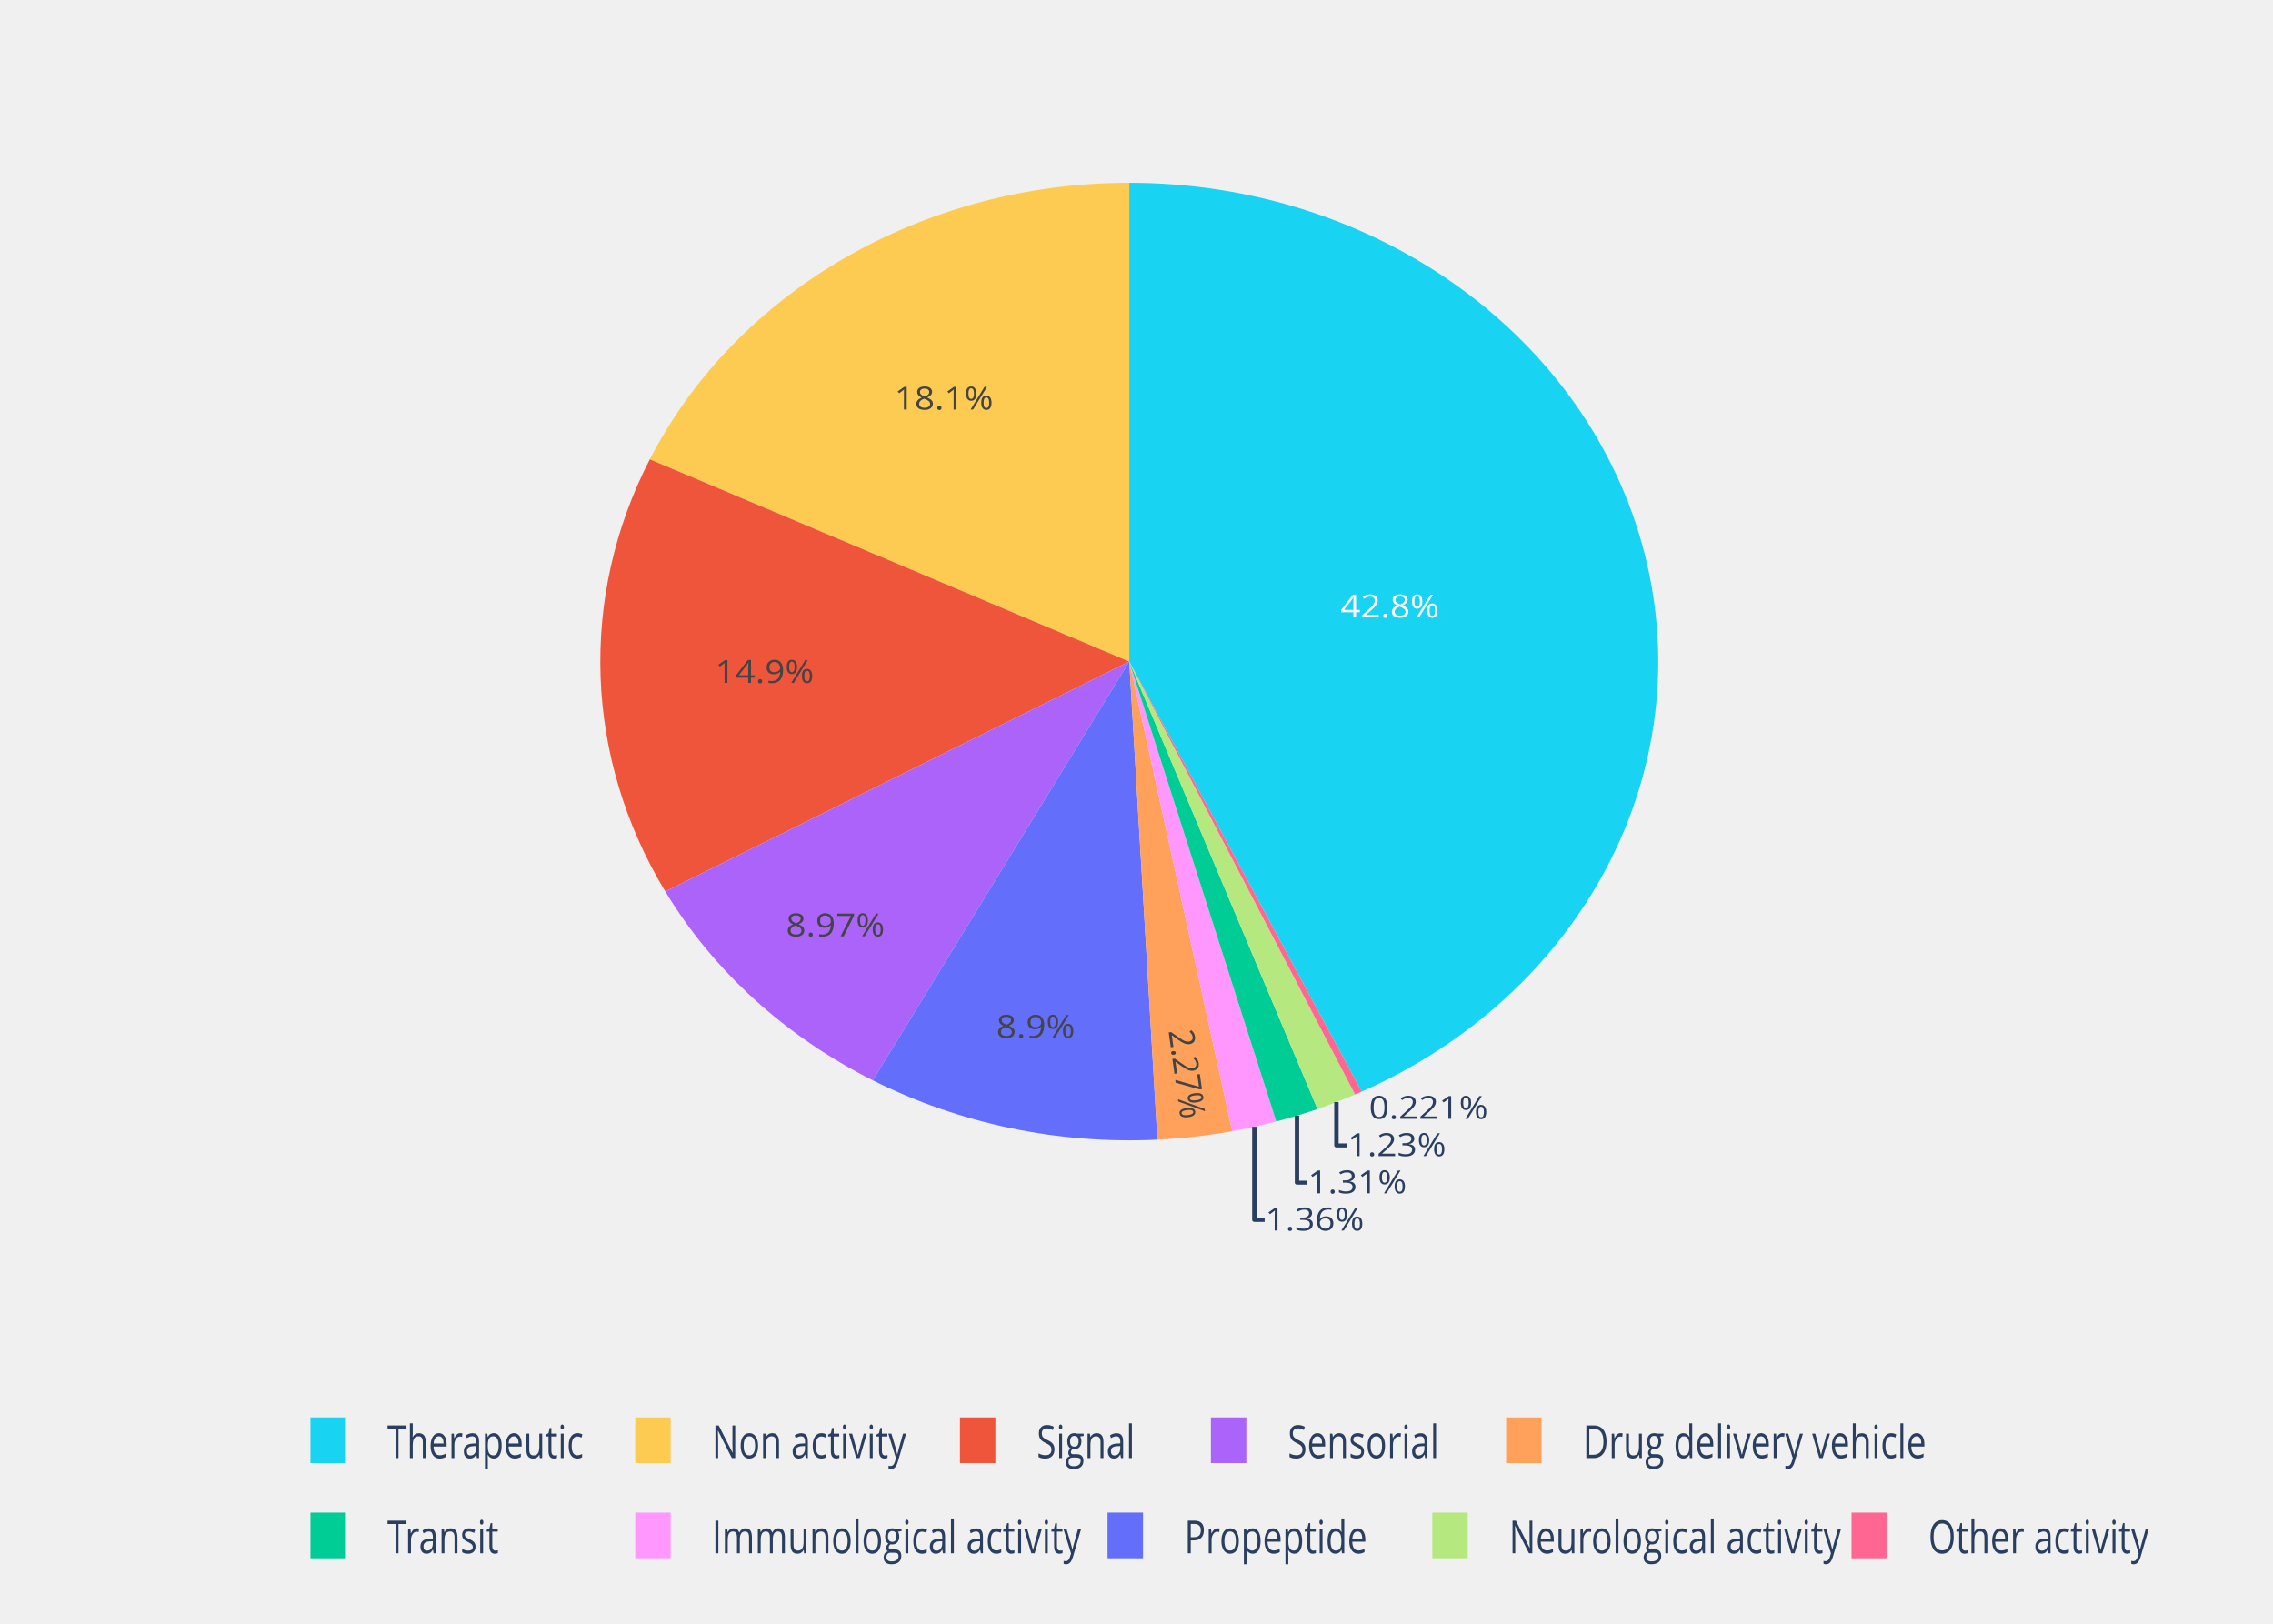
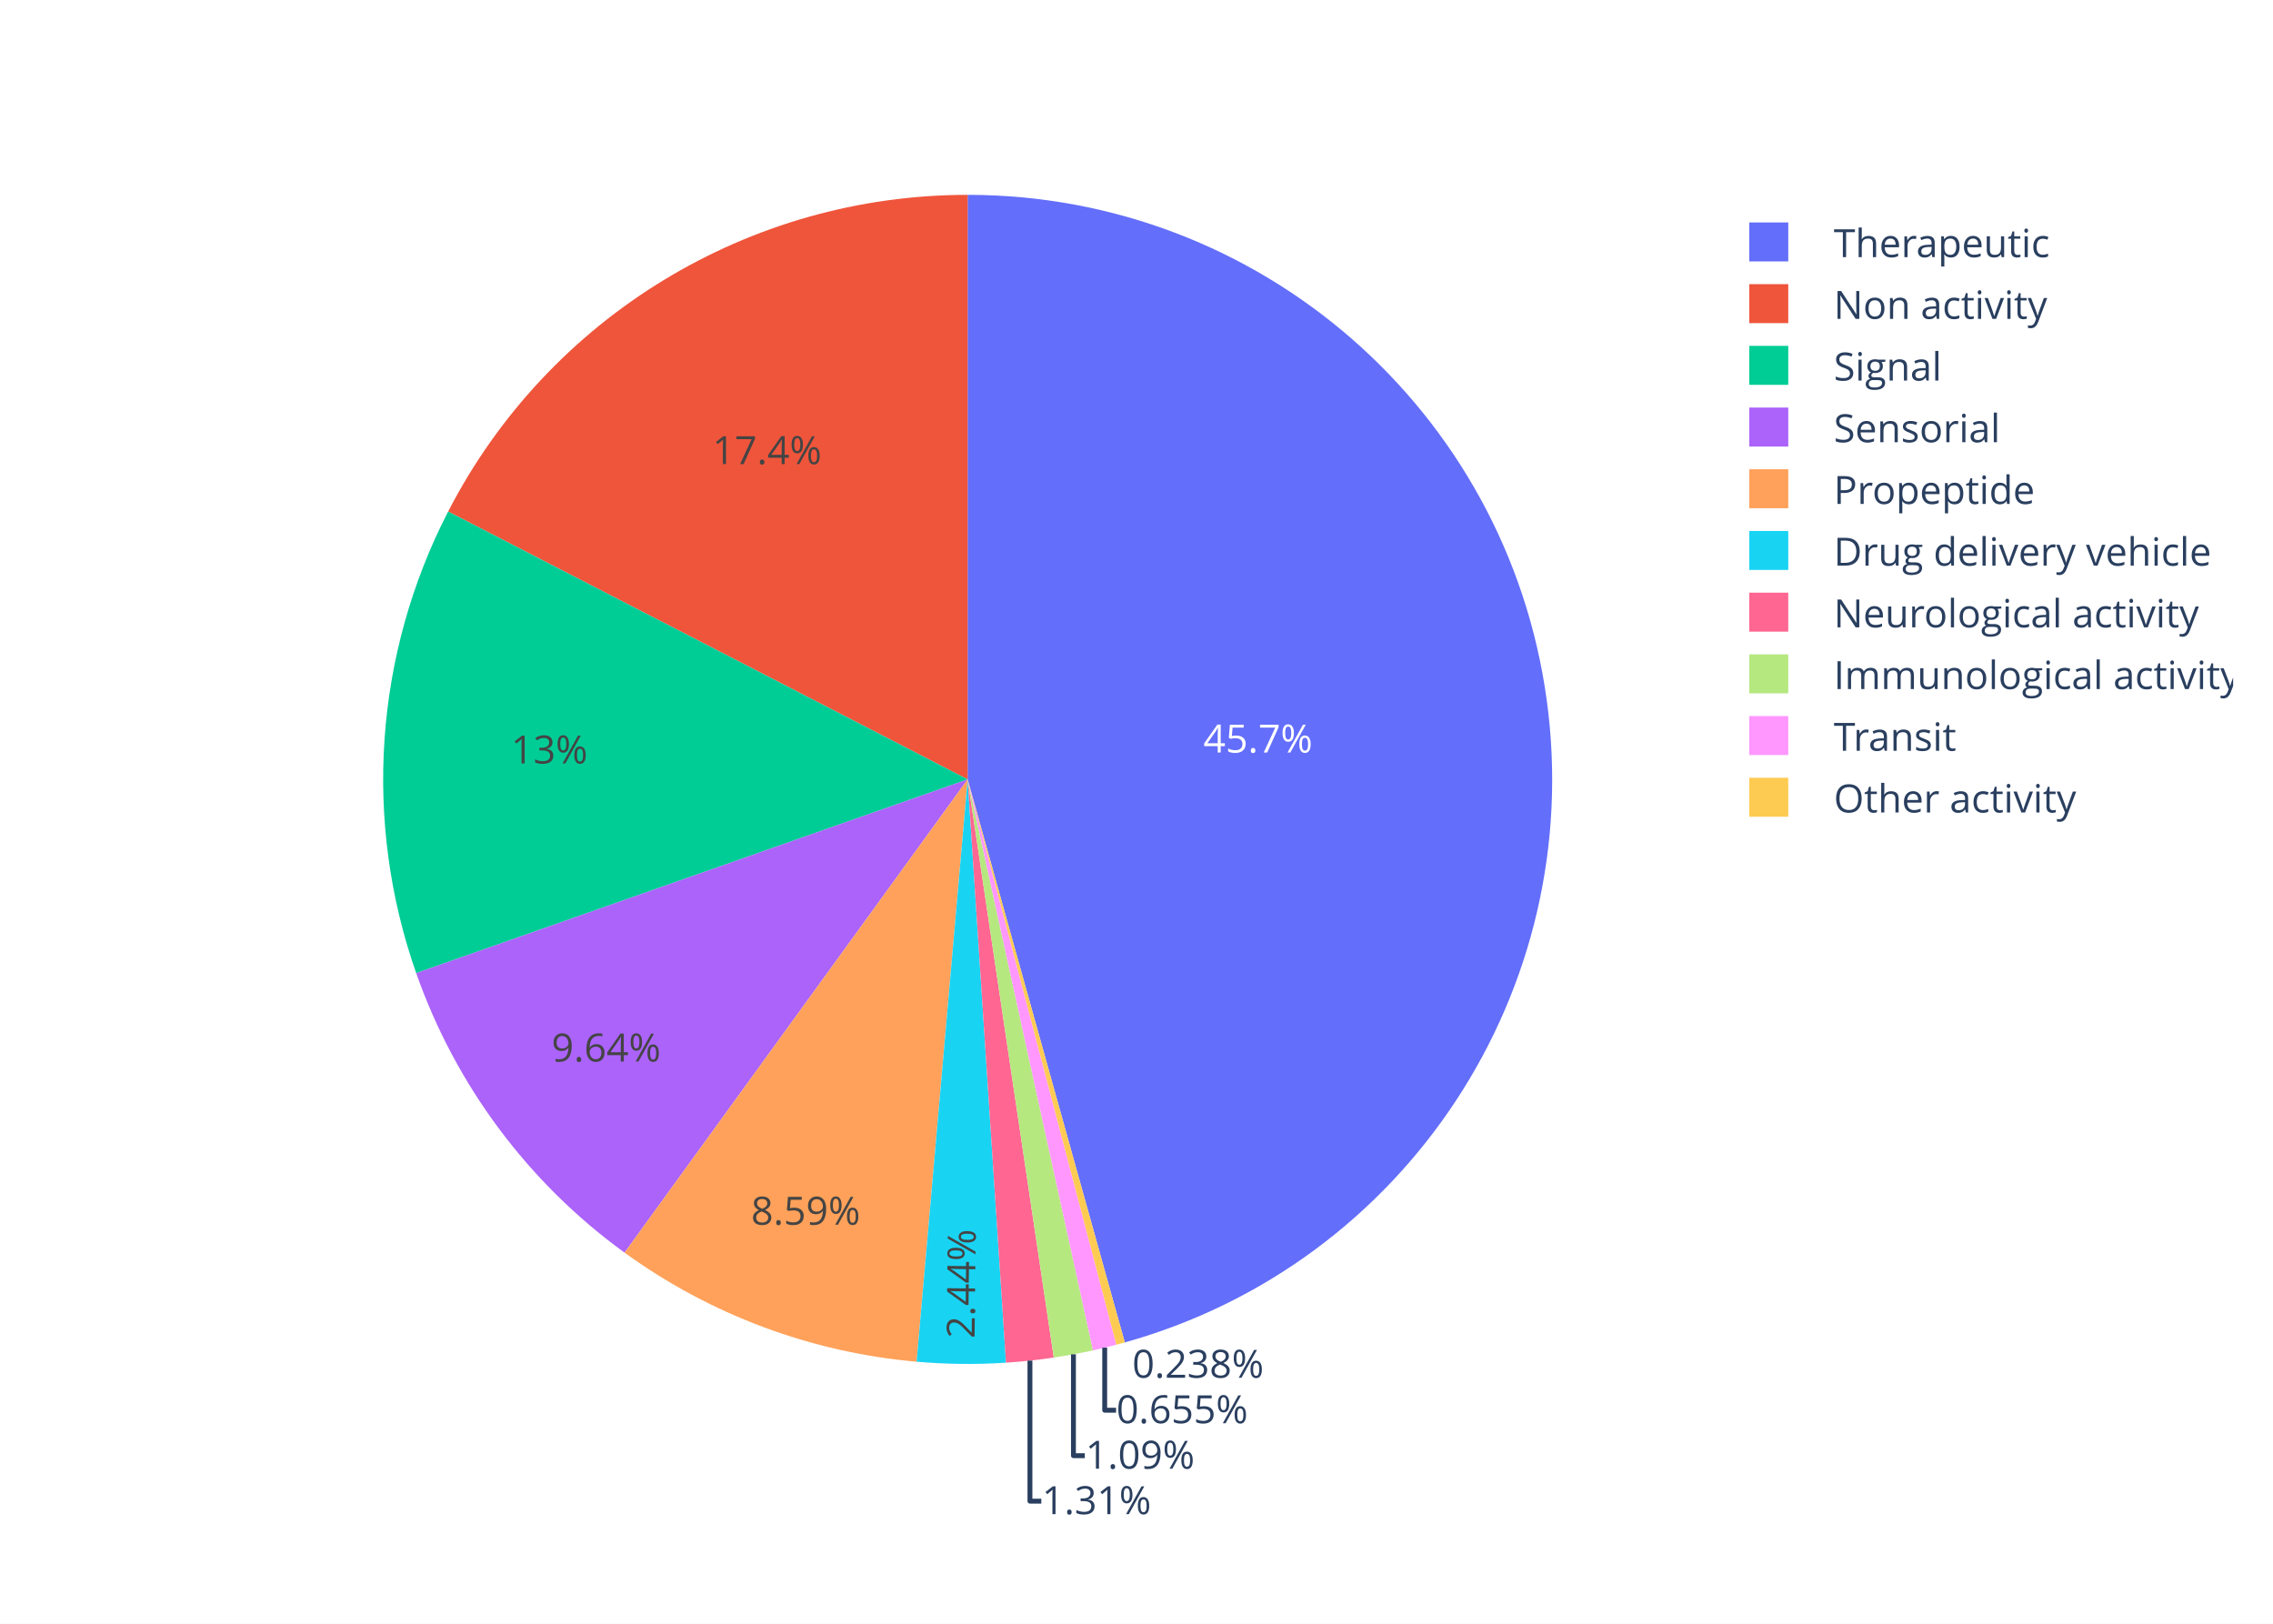
- <svg xmlns="http://www.w3.org/2000/svg" width="210mm" height="150mm" viewBox="0 0 210 145" version="1.1" id="svg808">
-   <defs id="defs802">
-     <clipPath id="legend5e35d3">
-       <rect width="163" height="200" x="0" y="0" id="rect125" />
+ <svg xmlns="http://www.w3.org/2000/svg" class="main-svg" width="700" height="500" style="" viewBox="0 0 700 500">
+   <rect x="0" y="0" width="700" height="500" style="fill: rgb(255, 255, 255); fill-opacity: 1;" />
+   <defs id="defs-9faa52">
+     <g class="clips" />
+     <g class="gradients" />
+   </defs>
+   <g class="bglayer" />
+   <g class="layer-below">
+     <g class="imagelayer" />
+     <g class="shapelayer" />
+   </g>
+   <g class="cartesianlayer" />
+   <g class="polarlayer" />
+   <g class="ternarylayer" />
+   <g class="geolayer" />
+   <g class="funnelarealayer" />
+   <g class="pielayer">
+     <g class="trace" stroke-linejoin="round" style="opacity: 1;">
+       <g class="slice">
+         <path class="surface" d="M298,240l0,-180a180,180 0 0 1 48.396,353.372Z" style="pointer-events: all; stroke-width: 0; fill: rgb(99, 110, 250); fill-opacity: 1; stroke: rgb(68, 68, 68); stroke-opacity: 1;" />
+         <g class="slicetext">
+           <text data-notex="1" class="slicetext" transform="translate(387.4178,231.7314)" text-anchor="middle" x="0" y="0" style="font-family: 'Open Sans', verdana, arial, sans-serif; font-size: 12px; fill: rgb(255, 255, 255); fill-opacity: 1; white-space: pre;">45.7%</text>
+         </g>
+       </g>
+       <g class="slice">
+         <path class="surface" d="M298,240l-159.99,-82.482a180,180 0 0 1 159.99,-97.518Z" style="pointer-events: all; stroke-width: 0; fill: rgb(239, 85, 59); fill-opacity: 1; stroke: rgb(68, 68, 68); stroke-opacity: 1;" />
+         <g class="slicetext">
+           <text data-notex="1" class="slicetext" transform="translate(236.2207,142.9133)" text-anchor="middle" x="0" y="0" style="font-family: 'Open Sans', verdana, arial, sans-serif; font-size: 12px; fill: rgb(68, 68, 68); fill-opacity: 1; white-space: pre;">17.4%</text>
+         </g>
+       </g>
+       <g class="slice">
+         <path class="surface" d="M298,240l-169.826,59.658a180,180 0 0 1 9.836,-142.14Z" style="pointer-events: all; stroke-width: 0; fill: rgb(0, 204, 150); fill-opacity: 1; stroke: rgb(68, 68, 68); stroke-opacity: 1;" />
+         <g class="slicetext">
+           <text data-notex="1" class="slicetext" transform="translate(169.1831,235.0971)" text-anchor="middle" x="0" y="0" style="font-family: 'Open Sans', verdana, arial, sans-serif; font-size: 12px; fill: rgb(68, 68, 68); fill-opacity: 1; white-space: pre;">13%</text>
+         </g>
+       </g>
+       <g class="slice">
+         <path class="surface" d="M298,240l-105.664,145.723a180,180 0 0 1 -64.162,-86.065Z" style="pointer-events: all; stroke-width: 0; fill: rgb(171, 99, 250); fill-opacity: 1; stroke: rgb(68, 68, 68); stroke-opacity: 1;" />
+         <g class="slicetext">
+           <text data-notex="1" class="slicetext" transform="translate(186.6736,326.8728)" text-anchor="middle" x="0" y="0" style="font-family: 'Open Sans', verdana, arial, sans-serif; font-size: 12px; fill: rgb(68, 68, 68); fill-opacity: 1; white-space: pre;">9.64%</text>
+         </g>
+       </g>
+       <g class="slice">
+         <path class="surface" d="M298,240l-15.717,179.313a180,180 0 0 1 -89.947,-33.59Z" style="pointer-events: all; stroke-width: 0; fill: rgb(255, 161, 90); fill-opacity: 1; stroke: rgb(68, 68, 68); stroke-opacity: 1;" />
+         <g class="slicetext">
+           <text data-notex="1" class="slicetext" transform="translate(248.1233,377.1214)" text-anchor="middle" x="0" y="0" style="font-family: 'Open Sans', verdana, arial, sans-serif; font-size: 12px; fill: rgb(68, 68, 68); fill-opacity: 1; white-space: pre;">8.59%</text>
+         </g>
+       </g>
+       <g class="slice">
+         <path class="surface" d="M298,240l11.815,179.612a180,180 0 0 1 -27.531,-0.299Z" style="pointer-events: all; stroke-width: 0; fill: rgb(25, 211, 243); fill-opacity: 1; stroke: rgb(68, 68, 68); stroke-opacity: 1;" />
+         <g class="slicetext">
+           <text data-notex="1" class="slicetext" transform="translate(300.3114,395.3408)rotate(-89.3771)" text-anchor="middle" x="0" y="0" style="font-family: 'Open Sans', verdana, arial, sans-serif; font-size: 12px; fill: rgb(68, 68, 68); fill-opacity: 1; white-space: pre;">2.44%</text>
+         </g>
+       </g>
+       <g class="slice">
+         <path class="surface" d="M298,240l26.52,178.036a180,180 0 0 1 -14.705,1.576Z" style="pointer-events: all; stroke-width: 0; fill: rgb(255, 102, 146); fill-opacity: 1; stroke: rgb(68, 68, 68); stroke-opacity: 1;" />
+         <g class="slicetext">
+           <text data-notex="1" class="slicetext" transform="translate(337.6992,466.2499)" text-anchor="middle" x="0" y="0" style="font-family: 'Open Sans', verdana, arial, sans-serif; font-size: 12px; fill: rgb(42, 63, 95); fill-opacity: 1; white-space: pre;">1.31%</text>
+         </g>
+         <path class="textline" stroke-width="1.5" d="M317.184,418.975V462.25h3.5" fill="none" style="stroke: rgb(42, 63, 95); stroke-opacity: 1;" />
+       </g>
+       <g class="slice">
+         <path class="surface" d="M298,240l38.601,175.812a180,180 0 0 1 -12.081,2.223Z" style="pointer-events: all; stroke-width: 0; fill: rgb(182, 232, 128); fill-opacity: 1; stroke: rgb(68, 68, 68); stroke-opacity: 1;" />
+         <g class="slicetext">
+           <text data-notex="1" class="slicetext" transform="translate(351.0953,452.2499)" text-anchor="middle" x="0" y="0" style="font-family: 'Open Sans', verdana, arial, sans-serif; font-size: 12px; fill: rgb(42, 63, 95); fill-opacity: 1; white-space: pre;">1.09%</text>
+         </g>
+         <path class="textline" stroke-width="1.5" d="M330.58,417.027V448.25h3.5" fill="none" style="stroke: rgb(42, 63, 95); stroke-opacity: 1;" />
+       </g>
+       <g class="slice">
+         <path class="surface" d="M298,240l45.797,174.077a180,180 0 0 1 -7.195,1.736Z" style="pointer-events: all; stroke-width: 0; fill: rgb(255, 151, 255); fill-opacity: 1; stroke: rgb(68, 68, 68); stroke-opacity: 1;" />
+         <g class="slicetext">
+           <text data-notex="1" class="slicetext" transform="translate(364.0673,438.2499)" text-anchor="middle" x="0" y="0" style="font-family: 'Open Sans', verdana, arial, sans-serif; font-size: 12px; fill: rgb(42, 63, 95); fill-opacity: 1; white-space: pre;">0.655%</text>
+         </g>
+         <path class="textline" stroke-width="1.5" d="M340.208,414.981V434.25h3.5" fill="none" style="stroke: rgb(42, 63, 95); stroke-opacity: 1;" />
+       </g>
+       <g class="slice">
+         <path class="surface" d="M298,240l48.396,173.372a180,180 0 0 1 -2.599,0.705Z" style="pointer-events: all; stroke-width: 0; fill: rgb(254, 203, 82); fill-opacity: 1; stroke: rgb(68, 68, 68); stroke-opacity: 1;" />
+         <g class="slicetext">
+           <text data-notex="1" class="slicetext" transform="translate(368.9569,424.2499)" text-anchor="middle" x="0" y="0" style="font-family: 'Open Sans', verdana, arial, sans-serif; font-size: 12px; fill: rgb(42, 63, 95); fill-opacity: 1; white-space: pre;">0.238%</text>
+         </g>
+       </g>
+     </g>
+   </g>
+   <g class="treemaplayer" />
+   <g class="sunburstlayer" />
+   <g class="glimages" />
+   <defs id="topdefs-9faa52">
+     <g class="clips" />
+     <clipPath id="legend9faa52">
+       <rect width="163" height="200" x="0" y="0" />
    </clipPath>
  </defs>
-   <g id="layer1">
-     <g class="pielayer" id="g115" transform="matrix(0.2715043,0,0,0.2457092,23.42321,-0.3568943)">
-       <g class="trace" stroke-linejoin="round" style="opacity:1" id="g113">
-         <g class="slice" id="g33">
-           <path class="surface" d="M 298,240 V 60 a 180,180 0 0 1 79.099,341.689 z" style="fill:#19d3f3;fill-opacity:1;stroke:#444444;stroke-width:0;stroke-opacity:1" id="path27" />
-           <g class="slicetext" id="g31">
-             <text data-notex="1" class="slicetext" transform="translate(386.6614,223.4374)" text-anchor="middle" x="0" y="0" style="font-size:12px;font-family:'Open Sans', verdana, arial, sans-serif;white-space:pre;fill:#ffffff;fill-opacity:1" id="text29">42.8%</text>
-           </g>
-         </g>
-         <g class="slice" id="g41">
-           <path class="surface" d="M 298,240 134.843,163.975 A 180,180 0 0 1 298,60 Z" style="fill:#fecb52;fill-opacity:1;stroke:#444444;stroke-width:0;stroke-opacity:1" id="path35" />
-           <g class="slicetext" id="g39">
-             <text data-notex="1" class="slicetext" transform="translate(234.9153,145.2652)" text-anchor="middle" x="0" y="0" style="font-size:12px;font-family:'Open Sans', verdana, arial, sans-serif;white-space:pre;fill:#444444;fill-opacity:1" id="text37">18.1%</text>
-           </g>
-         </g>
-         <g class="slice" id="g49">
-           <path class="surface" d="M 298,240 140.114,326.441 A 180,180 0 0 1 134.843,163.975 Z" style="fill:#ef553b;fill-opacity:1;stroke:#444444;stroke-width:0;stroke-opacity:1" id="path43" />
-           <g class="slicetext" id="g47">
-             <text data-notex="1" class="slicetext" transform="translate(173.8943,248.0213)" text-anchor="middle" x="0" y="0" style="font-size:12px;font-family:'Open Sans', verdana, arial, sans-serif;white-space:pre;fill:#444444;fill-opacity:1" id="text45">14.9%</text>
-           </g>
-         </g>
-         <g class="slice" id="g57">
-           <path class="surface" d="M 298,240 210.745,397.437 A 180,180 0 0 1 140.114,326.441 Z" style="fill:#ab63fa;fill-opacity:1;stroke:#444444;stroke-width:0;stroke-opacity:1" id="path51" />
-           <g class="slicetext" id="g55">
-             <text data-notex="1" class="slicetext" transform="translate(198.0008,343.3209)" text-anchor="middle" x="0" y="0" style="font-size:12px;font-family:'Open Sans', verdana, arial, sans-serif;white-space:pre;fill:#444444;fill-opacity:1" id="text53">8.97%</text>
-           </g>
-         </g>
-         <g class="slice" id="g65">
-           <path class="surface" d="m 298,240 9.575,179.745 a 180,180 0 0 1 -96.83,-22.308 z" style="fill:#636efa;fill-opacity:1;stroke:#444444;stroke-width:0;stroke-opacity:1" id="path59" />
-           <g class="slicetext" id="g63">
-             <text data-notex="1" class="slicetext" transform="translate(266.1669,381.463)" text-anchor="middle" x="0" y="0" style="font-size:12px;font-family:'Open Sans', verdana, arial, sans-serif;white-space:pre;fill:#444444;fill-opacity:1" id="text61">8.9%</text>
-           </g>
-         </g>
-         <g class="slice" id="g73">
-           <path class="surface" d="m 298,240 35.036,176.557 a 180,180 0 0 1 -25.462,3.188 z" style="fill:#ffa15a;fill-opacity:1;stroke:#444444;stroke-width:0;stroke-opacity:1" id="path67" />
-           <g class="slicetext" id="g71">
-             <text data-notex="1" class="slicetext" transform="rotate(82.8634,-67.35068,375.3334)" text-anchor="middle" x="0" y="0" style="font-size:12px;font-family:'Open Sans', verdana, arial, sans-serif;white-space:pre;fill:#444444;fill-opacity:1" id="text69">2.27%</text>
-           </g>
-         </g>
-         <g class="slice" id="g83">
-           <path class="surface" d="m 298,240 50.014,172.912 a 180,180 0 0 1 -14.978,3.645 z" style="fill:#ff97ff;fill-opacity:1;stroke:#444444;stroke-width:0;stroke-opacity:1" id="path75" />
-           <g class="slicetext" id="g79">
-             <text data-notex="1" class="slicetext" transform="translate(361.08,453.9214)" text-anchor="middle" x="0" y="0" style="font-size:12px;font-family:'Open Sans', verdana, arial, sans-serif;white-space:pre;fill:#2a3f5f;fill-opacity:1" id="text77">1.36%</text>
-           </g>
-           <path class="textline" stroke-width="1.5" d="m 340.564,414.895 v 35.026 h 3.5" fill="none" style="stroke:#2a3f5f;stroke-opacity:1" id="path81" />
-         </g>
-         <g class="slice" id="g93">
-           <path class="surface" d="m 298,240 64.039,168.223 a 180,180 0 0 1 -14.024,4.689 z" style="fill:#00cc96;fill-opacity:1;stroke:#444444;stroke-width:0;stroke-opacity:1" id="path85" />
-           <g class="slicetext" id="g89">
-             <text data-notex="1" class="slicetext" transform="translate(375.5901,439.9214)" text-anchor="middle" x="0" y="0" style="font-size:12px;font-family:'Open Sans', verdana, arial, sans-serif;white-space:pre;fill:#2a3f5f;fill-opacity:1" id="text87">1.31%</text>
-           </g>
-           <path class="textline" stroke-width="1.5" d="m 355.075,410.712 v 25.21 h 3.5" fill="none" style="stroke:#2a3f5f;stroke-opacity:1" id="path91" />
-         </g>
-         <g class="slice" id="g103">
-           <path class="surface" d="m 298,240 76.844,162.773 a 180,180 0 0 1 -12.805,5.45 z" style="fill:#b6e880;fill-opacity:1;stroke:#444444;stroke-width:0;stroke-opacity:1" id="path95" />
-           <g class="slicetext" id="g99">
-             <text data-notex="1" class="slicetext" transform="translate(389.0094,425.9214)" text-anchor="middle" x="0" y="0" style="font-size:12px;font-family:'Open Sans', verdana, arial, sans-serif;white-space:pre;fill:#2a3f5f;fill-opacity:1" id="text97">1.23%</text>
-           </g>
-           <path class="textline" stroke-width="1.5" d="m 368.494,405.622 v 16.299 h 3.5" fill="none" style="stroke:#2a3f5f;stroke-opacity:1" id="path101" />
-         </g>
-         <g class="slice" id="g111">
-           <path class="surface" d="m 298,240 79.099,161.689 a 180,180 0 0 1 -2.255,1.084 z" style="fill:#ff6692;fill-opacity:1;stroke:#444444;stroke-width:0;stroke-opacity:1" id="path105" />
-           <g class="slicetext" id="g109">
-             <text data-notex="1" class="slicetext" transform="translate(399.8326,411.9214)" text-anchor="middle" x="0" y="0" style="font-size:12px;font-family:'Open Sans', verdana, arial, sans-serif;white-space:pre;fill:#2a3f5f;fill-opacity:1" id="text107">0.221%</text>
-           </g>
-         </g>
-       </g>
+   <g class="layer-above">
+     <g class="imagelayer" />
+     <g class="shapelayer" />
+   </g>
+   <g class="infolayer">
+     <g class="legend" pointer-events="all" transform="translate(524.72, 60)">
+       <rect class="bg" shape-rendering="crispEdges" style="stroke: rgb(68, 68, 68); stroke-opacity: 1; fill: rgb(255, 255, 255); fill-opacity: 1; stroke-width: 0px;" width="163" height="200" x="0" y="0" />
+       <g class="scrollbox" transform="translate(0, 0)" clip-path="url('#legend9faa52')">
+         <g class="groups">
+           <g class="traces" transform="translate(0, 14.5)" style="opacity: 1;">
+             <text class="legendtext" text-anchor="start" x="40" y="4.68" style="font-family: 'Open Sans', verdana, arial, sans-serif; font-size: 12px; fill: rgb(42, 63, 95); fill-opacity: 1; white-space: pre;">Therapeutic</text>
+             <g class="layers" style="opacity: 1;">
+               <g class="legendfill" />
+               <g class="legendlines" />
+               <g class="legendsymbols">
+                 <g class="legendpoints">
+                   <path class="legendpie" d="M6,6H-6V-6H6Z" transform="translate(20,0)" style="stroke-width: 0; fill: rgb(99, 110, 250); fill-opacity: 1; stroke: rgb(68, 68, 68); stroke-opacity: 1;" />
+                 </g>
+               </g>
+             </g>
+             <rect class="legendtoggle" x="0" y="-9.5" width="157.375" height="19" style="fill: rgb(0, 0, 0); fill-opacity: 0;" />
+           </g>
+           <g class="traces" transform="translate(0, 33.5)" style="opacity: 1;">
+             <text class="legendtext" text-anchor="start" x="40" y="4.68" style="font-family: 'Open Sans', verdana, arial, sans-serif; font-size: 12px; fill: rgb(42, 63, 95); fill-opacity: 1; white-space: pre;">Non activity</text>
+             <g class="layers" style="opacity: 1;">
+               <g class="legendfill" />
+               <g class="legendlines" />
+               <g class="legendsymbols">
+                 <g class="legendpoints">
+                   <path class="legendpie" d="M6,6H-6V-6H6Z" transform="translate(20,0)" style="stroke-width: 0; fill: rgb(239, 85, 59); fill-opacity: 1; stroke: rgb(68, 68, 68); stroke-opacity: 1;" />
+                 </g>
+               </g>
+             </g>
+             <rect class="legendtoggle" x="0" y="-9.5" width="157.375" height="19" style="fill: rgb(0, 0, 0); fill-opacity: 0;" />
+           </g>
+           <g class="traces" transform="translate(0, 52.5)" style="opacity: 1;">
+             <text class="legendtext" text-anchor="start" x="40" y="4.68" style="font-family: 'Open Sans', verdana, arial, sans-serif; font-size: 12px; fill: rgb(42, 63, 95); fill-opacity: 1; white-space: pre;">Signal</text>
+             <g class="layers" style="opacity: 1;">
+               <g class="legendfill" />
+               <g class="legendlines" />
+               <g class="legendsymbols">
+                 <g class="legendpoints">
+                   <path class="legendpie" d="M6,6H-6V-6H6Z" transform="translate(20,0)" style="stroke-width: 0; fill: rgb(0, 204, 150); fill-opacity: 1; stroke: rgb(68, 68, 68); stroke-opacity: 1;" />
+                 </g>
+               </g>
+             </g>
+             <rect class="legendtoggle" x="0" y="-9.5" width="157.375" height="19" style="fill: rgb(0, 0, 0); fill-opacity: 0;" />
+           </g>
+           <g class="traces" transform="translate(0, 71.5)" style="opacity: 1;">
+             <text class="legendtext" text-anchor="start" x="40" y="4.68" style="font-family: 'Open Sans', verdana, arial, sans-serif; font-size: 12px; fill: rgb(42, 63, 95); fill-opacity: 1; white-space: pre;">Sensorial</text>
+             <g class="layers" style="opacity: 1;">
+               <g class="legendfill" />
+               <g class="legendlines" />
+               <g class="legendsymbols">
+                 <g class="legendpoints">
+                   <path class="legendpie" d="M6,6H-6V-6H6Z" transform="translate(20,0)" style="stroke-width: 0; fill: rgb(171, 99, 250); fill-opacity: 1; stroke: rgb(68, 68, 68); stroke-opacity: 1;" />
+                 </g>
+               </g>
+             </g>
+             <rect class="legendtoggle" x="0" y="-9.5" width="157.375" height="19" style="fill: rgb(0, 0, 0); fill-opacity: 0;" />
+           </g>
+           <g class="traces" transform="translate(0, 90.5)" style="opacity: 1;">
+             <text class="legendtext" text-anchor="start" x="40" y="4.68" style="font-family: 'Open Sans', verdana, arial, sans-serif; font-size: 12px; fill: rgb(42, 63, 95); fill-opacity: 1; white-space: pre;">Propeptide</text>
+             <g class="layers" style="opacity: 1;">
+               <g class="legendfill" />
+               <g class="legendlines" />
+               <g class="legendsymbols">
+                 <g class="legendpoints">
+                   <path class="legendpie" d="M6,6H-6V-6H6Z" transform="translate(20,0)" style="stroke-width: 0; fill: rgb(255, 161, 90); fill-opacity: 1; stroke: rgb(68, 68, 68); stroke-opacity: 1;" />
+                 </g>
+               </g>
+             </g>
+             <rect class="legendtoggle" x="0" y="-9.5" width="157.375" height="19" style="fill: rgb(0, 0, 0); fill-opacity: 0;" />
+           </g>
+           <g class="traces" transform="translate(0, 109.5)" style="opacity: 1;">
+             <text class="legendtext" text-anchor="start" x="40" y="4.68" style="font-family: 'Open Sans', verdana, arial, sans-serif; font-size: 12px; fill: rgb(42, 63, 95); fill-opacity: 1; white-space: pre;">Drug delivery vehicle</text>
+             <g class="layers" style="opacity: 1;">
+               <g class="legendfill" />
+               <g class="legendlines" />
+               <g class="legendsymbols">
+                 <g class="legendpoints">
+                   <path class="legendpie" d="M6,6H-6V-6H6Z" transform="translate(20,0)" style="stroke-width: 0; fill: rgb(25, 211, 243); fill-opacity: 1; stroke: rgb(68, 68, 68); stroke-opacity: 1;" />
+                 </g>
+               </g>
+             </g>
+             <rect class="legendtoggle" x="0" y="-9.5" width="157.375" height="19" style="fill: rgb(0, 0, 0); fill-opacity: 0;" />
+           </g>
+           <g class="traces" transform="translate(0, 128.5)" style="opacity: 1;">
+             <text class="legendtext" text-anchor="start" x="40" y="4.68" style="font-family: 'Open Sans', verdana, arial, sans-serif; font-size: 12px; fill: rgb(42, 63, 95); fill-opacity: 1; white-space: pre;">Neurological activity</text>
+             <g class="layers" style="opacity: 1;">
+               <g class="legendfill" />
+               <g class="legendlines" />
+               <g class="legendsymbols">
+                 <g class="legendpoints">
+                   <path class="legendpie" d="M6,6H-6V-6H6Z" transform="translate(20,0)" style="stroke-width: 0; fill: rgb(255, 102, 146); fill-opacity: 1; stroke: rgb(68, 68, 68); stroke-opacity: 1;" />
+                 </g>
+               </g>
+             </g>
+             <rect class="legendtoggle" x="0" y="-9.5" width="157.375" height="19" style="fill: rgb(0, 0, 0); fill-opacity: 0;" />
+           </g>
+           <g class="traces" transform="translate(0, 147.5)" style="opacity: 1;">
+             <text class="legendtext" text-anchor="start" x="40" y="4.68" style="font-family: 'Open Sans', verdana, arial, sans-serif; font-size: 12px; fill: rgb(42, 63, 95); fill-opacity: 1; white-space: pre;">Immunological activity</text>
+             <g class="layers" style="opacity: 1;">
+               <g class="legendfill" />
+               <g class="legendlines" />
+               <g class="legendsymbols">
+                 <g class="legendpoints">
+                   <path class="legendpie" d="M6,6H-6V-6H6Z" transform="translate(20,0)" style="stroke-width: 0; fill: rgb(182, 232, 128); fill-opacity: 1; stroke: rgb(68, 68, 68); stroke-opacity: 1;" />
+                 </g>
+               </g>
+             </g>
+             <rect class="legendtoggle" x="0" y="-9.5" width="157.375" height="19" style="fill: rgb(0, 0, 0); fill-opacity: 0;" />
+           </g>
+           <g class="traces" transform="translate(0, 166.5)" style="opacity: 1;">
+             <text class="legendtext" text-anchor="start" x="40" y="4.68" style="font-family: 'Open Sans', verdana, arial, sans-serif; font-size: 12px; fill: rgb(42, 63, 95); fill-opacity: 1; white-space: pre;">Transit</text>
+             <g class="layers" style="opacity: 1;">
+               <g class="legendfill" />
+               <g class="legendlines" />
+               <g class="legendsymbols">
+                 <g class="legendpoints">
+                   <path class="legendpie" d="M6,6H-6V-6H6Z" transform="translate(20,0)" style="stroke-width: 0; fill: rgb(255, 151, 255); fill-opacity: 1; stroke: rgb(68, 68, 68); stroke-opacity: 1;" />
+                 </g>
+               </g>
+             </g>
+             <rect class="legendtoggle" x="0" y="-9.5" width="157.375" height="19" style="fill: rgb(0, 0, 0); fill-opacity: 0;" />
+           </g>
+           <g class="traces" transform="translate(0, 185.5)" style="opacity: 1;">
+             <text class="legendtext" text-anchor="start" x="40" y="4.68" style="font-family: 'Open Sans', verdana, arial, sans-serif; font-size: 12px; fill: rgb(42, 63, 95); fill-opacity: 1; white-space: pre;">Other activity</text>
+             <g class="layers" style="opacity: 1;">
+               <g class="legendfill" />
+               <g class="legendlines" />
+               <g class="legendsymbols">
+                 <g class="legendpoints">
+                   <path class="legendpie" d="M6,6H-6V-6H6Z" transform="translate(20,0)" style="stroke-width: 0; fill: rgb(254, 203, 82); fill-opacity: 1; stroke: rgb(68, 68, 68); stroke-opacity: 1;" />
+                 </g>
+               </g>
+             </g>
+             <rect class="legendtoggle" x="0" y="-9.5" width="157.375" height="19" style="fill: rgb(0, 0, 0); fill-opacity: 0;" />
+           </g>
+         </g>
+       </g>
+       <rect class="scrollbar" rx="20" ry="3" width="0" height="0" style="fill: rgb(128, 139, 164); fill-opacity: 1;" x="0" y="0" />
    </g>
-     <g class="infolayer" id="g327" transform="matrix(0.2727618,0,0,0.3517757,86.68636,66.52307)">
-       <g class="legend" pointer-events="all" transform="translate(524.72,60)" id="g323">
-         <g class="scrollbox" clip-path="url(#legend5e35d3)" id="g319" transform="translate(-221.375,-6.500002)">
-           <g class="groups" id="g317">
-             <g class="traces" transform="translate(-8,153.5)" style="opacity:1" id="g315">
-               <text class="legendtext" text-anchor="start" x="40" y="4.68" style="font-size:12px;font-family:'Open Sans', verdana, arial, sans-serif;white-space:pre;fill:#2a3f5f;fill-opacity:1" id="text299">Other activity</text>
-               <g class="layers" style="opacity:1" id="g311">
-                 <g class="legendfill" id="g301" />
-                 <g class="legendlines" id="g303" />
-                 <g class="legendsymbols" id="g309">
-                   <g class="legendpoints" id="g307">
-                     <path class="legendpie" d="M 6,6 H -6 V -6 H 6 Z" transform="translate(20)" style="fill:#ff6692;fill-opacity:1;stroke:#444444;stroke-width:0;stroke-opacity:1" id="path305" />
-                   </g>
-                 </g>
-               </g>
-               <rect class="legendtoggle" x="0" y="-9.5" width="157.375" height="19" style="fill:#000000;fill-opacity:0" id="rect313" />
-             </g>
-           </g>
-         </g>
-         <rect class="scrollbar" rx="20" ry="3" width="0" height="0" style="fill:#808ba4;fill-opacity:1" x="0" y="0" id="rect321" />
-       </g>
-       <g class="g-gtitle" id="g325" />
-     </g>
-     <g class="traces" transform="matrix(0.2727618,0,0,0.3517757,24.86353,130.5462)" style="opacity:1" id="g153">
-       <text class="legendtext" text-anchor="start" x="40" y="4.68" style="font-size:12px;font-family:'Open Sans', verdana, arial, sans-serif;white-space:pre;fill:#2a3f5f;fill-opacity:1" id="text137">Therapeutic</text>
-       <g class="layers" style="opacity:1" id="g149">
-         <g class="legendfill" id="g139" />
-         <g class="legendlines" id="g141" />
-         <g class="legendsymbols" id="g147">
-           <g class="legendpoints" id="g145">
-             <path class="legendpie" d="M 6,6 H -6 V -6 H 6 Z" transform="translate(20)" style="fill:#19d3f3;fill-opacity:1;stroke:#444444;stroke-width:0;stroke-opacity:1" id="path143" />
-           </g>
-         </g>
-       </g>
-       <rect class="legendtoggle" x="0" y="-9.5" width="157.375" height="19" style="fill:#000000;fill-opacity:0" id="rect151" />
-     </g>
-     <g class="traces" transform="matrix(0.2727618,0,0,0.3517757,54.86733,130.5462)" style="opacity:1" id="g171">
-       <text class="legendtext" text-anchor="start" x="40" y="4.68" style="font-size:12px;font-family:'Open Sans', verdana, arial, sans-serif;white-space:pre;fill:#2a3f5f;fill-opacity:1" id="text155">Non activity</text>
-       <g class="layers" style="opacity:1" id="g167">
-         <g class="legendfill" id="g157" />
-         <g class="legendlines" id="g159" />
-         <g class="legendsymbols" id="g165">
-           <g class="legendpoints" id="g163">
-             <path class="legendpie" d="M 6,6 H -6 V -6 H 6 Z" transform="translate(20)" style="fill:#fecb52;fill-opacity:1;stroke:#444444;stroke-width:0;stroke-opacity:1" id="path161" />
-           </g>
-         </g>
-       </g>
-       <rect class="legendtoggle" x="0" y="-9.5" width="157.375" height="19" style="fill:#000000;fill-opacity:0" id="rect169" />
-     </g>
-     <g class="traces" transform="matrix(0.2727618,0,0,0.3517757,84.87113,130.5462)" style="opacity:1" id="g189">
-       <text class="legendtext" text-anchor="start" x="40" y="4.68" style="font-size:12px;font-family:'Open Sans', verdana, arial, sans-serif;white-space:pre;fill:#2a3f5f;fill-opacity:1" id="text173">Signal</text>
-       <g class="layers" style="opacity:1" id="g185">
-         <g class="legendfill" id="g175" />
-         <g class="legendlines" id="g177" />
-         <g class="legendsymbols" id="g183">
-           <g class="legendpoints" id="g181">
-             <path class="legendpie" d="M 6,6 H -6 V -6 H 6 Z" transform="translate(20)" style="fill:#ef553b;fill-opacity:1;stroke:#444444;stroke-width:0;stroke-opacity:1" id="path179" />
-           </g>
-         </g>
-       </g>
-       <rect class="legendtoggle" x="0" y="-9.5" width="157.375" height="19" style="fill:#000000;fill-opacity:0" id="rect187" />
-     </g>
-     <g class="traces" transform="matrix(0.2727618,0,0,0.3517757,108.0559,130.5462)" style="opacity:1" id="g207">
-       <text class="legendtext" text-anchor="start" x="40" y="4.68" style="font-size:12px;font-family:'Open Sans', verdana, arial, sans-serif;white-space:pre;fill:#2a3f5f;fill-opacity:1" id="text191">Sensorial</text>
-       <g class="layers" style="opacity:1" id="g203">
-         <g class="legendfill" id="g193" />
-         <g class="legendlines" id="g195" />
-         <g class="legendsymbols" id="g201">
-           <g class="legendpoints" id="g199">
-             <path class="legendpie" d="M 6,6 H -6 V -6 H 6 Z" transform="translate(20)" style="fill:#ab63fa;fill-opacity:1;stroke:#444444;stroke-width:0;stroke-opacity:1" id="path197" />
-           </g>
-         </g>
-       </g>
-       <rect class="legendtoggle" x="0" y="-9.5" width="157.375" height="19" style="fill:#000000;fill-opacity:0" id="rect205" />
-     </g>
-     <g class="traces" transform="matrix(0.2727618,0,0,0.3517757,98.50922,139.3406)" style="opacity:1" id="g225">
-       <text class="legendtext" text-anchor="start" x="40" y="4.68" style="font-size:12px;font-family:'Open Sans', verdana, arial, sans-serif;white-space:pre;fill:#2a3f5f;fill-opacity:1" id="text209">Propeptide</text>
-       <g class="layers" style="opacity:1" id="g221">
-         <g class="legendfill" id="g211" />
-         <g class="legendlines" id="g213" />
-         <g class="legendsymbols" id="g219">
-           <g class="legendpoints" id="g217">
-             <path class="legendpie" d="M 6,6 H -6 V -6 H 6 Z" transform="translate(20)" style="fill:#636efa;fill-opacity:1;stroke:#444444;stroke-width:0;stroke-opacity:1" id="path215" />
-           </g>
-         </g>
-       </g>
-       <rect class="legendtoggle" x="0" y="-9.5" width="157.375" height="19" style="fill:#000000;fill-opacity:0" id="rect223" />
-     </g>
-     <g class="traces" transform="matrix(0.2727618,0,0,0.3517757,135.3321,130.5462)" style="opacity:1" id="g243">
-       <text class="legendtext" text-anchor="start" x="40" y="4.68" style="font-size:12px;font-family:'Open Sans', verdana, arial, sans-serif;white-space:pre;fill:#2a3f5f;fill-opacity:1" id="text227">Drug delivery vehicle</text>
-       <g class="layers" style="opacity:1" id="g239">
-         <g class="legendfill" id="g229" />
-         <g class="legendlines" id="g231" />
-         <g class="legendsymbols" id="g237">
-           <g class="legendpoints" id="g235">
-             <path class="legendpie" d="M 6,6 H -6 V -6 H 6 Z" transform="translate(20)" style="fill:#ffa15a;fill-opacity:1;stroke:#444444;stroke-width:0;stroke-opacity:1" id="path233" />
-           </g>
-         </g>
-       </g>
-       <rect class="legendtoggle" x="0" y="-9.5" width="157.375" height="19" style="fill:#000000;fill-opacity:0" id="rect241" />
-     </g>
-     <g class="traces" transform="matrix(0.2727618,0,0,0.3517757,54.86733,139.3406)" style="opacity:1" id="g261">
-       <text class="legendtext" text-anchor="start" x="40" y="4.68" style="font-size:12px;font-family:'Open Sans', verdana, arial, sans-serif;white-space:pre;fill:#2a3f5f;fill-opacity:1" id="text245">Immunological activity</text>
-       <g class="layers" style="opacity:1" id="g257">
-         <g class="legendfill" id="g247" />
-         <g class="legendlines" id="g249" />
-         <g class="legendsymbols" id="g255">
-           <g class="legendpoints" id="g253">
-             <path class="legendpie" d="M 6,6 H -6 V -6 H 6 Z" transform="translate(20)" style="fill:#ff97ff;fill-opacity:1;stroke:#444444;stroke-width:0;stroke-opacity:1" id="path251" />
-           </g>
-         </g>
-       </g>
-       <rect class="legendtoggle" x="0" y="-9.5" width="157.375" height="19" style="fill:#000000;fill-opacity:0" id="rect259" />
-     </g>
-     <g class="traces" transform="matrix(0.2727618,0,0,0.3517757,24.86353,139.3406)" style="opacity:1" id="g279">
-       <text class="legendtext" text-anchor="start" x="40" y="4.68" style="font-size:12px;font-family:'Open Sans', verdana, arial, sans-serif;white-space:pre;fill:#2a3f5f;fill-opacity:1" id="text263">Transit</text>
-       <g class="layers" style="opacity:1" id="g275">
-         <g class="legendfill" id="g265" />
-         <g class="legendlines" id="g267" />
-         <g class="legendsymbols" id="g273">
-           <g class="legendpoints" id="g271">
-             <path class="legendpie" d="M 6,6 H -6 V -6 H 6 Z" transform="translate(20)" style="fill:#00cc96;fill-opacity:1;stroke:#444444;stroke-width:0;stroke-opacity:1" id="path269" />
-           </g>
-         </g>
-       </g>
-       <rect class="legendtoggle" x="0" y="-9.5" width="157.375" height="19" style="fill:#000000;fill-opacity:0" id="rect277" />
-     </g>
-     <g class="traces" transform="matrix(0.2727618,0,0,0.3517757,128.513,139.3406)" style="opacity:1" id="g297">
-       <text class="legendtext" text-anchor="start" x="40" y="4.68" style="font-size:12px;font-family:'Open Sans', verdana, arial, sans-serif;white-space:pre;fill:#2a3f5f;fill-opacity:1" id="text281">Neurological activity</text>
-       <g class="layers" style="opacity:1" id="g293">
-         <g class="legendfill" id="g283" />
-         <g class="legendlines" id="g285" />
-         <g class="legendsymbols" id="g291">
-           <g class="legendpoints" id="g289">
-             <path class="legendpie" d="M 6,6 H -6 V -6 H 6 Z" transform="translate(20)" style="fill:#b6e880;fill-opacity:1;stroke:#444444;stroke-width:0;stroke-opacity:1" id="path287" />
-           </g>
-         </g>
-       </g>
-       <rect class="legendtoggle" x="0" y="-9.5" width="157.375" height="19" style="fill:#000000;fill-opacity:0" id="rect295" />
-     </g>
+     <g class="g-gtitle" />
  </g>
</svg>
